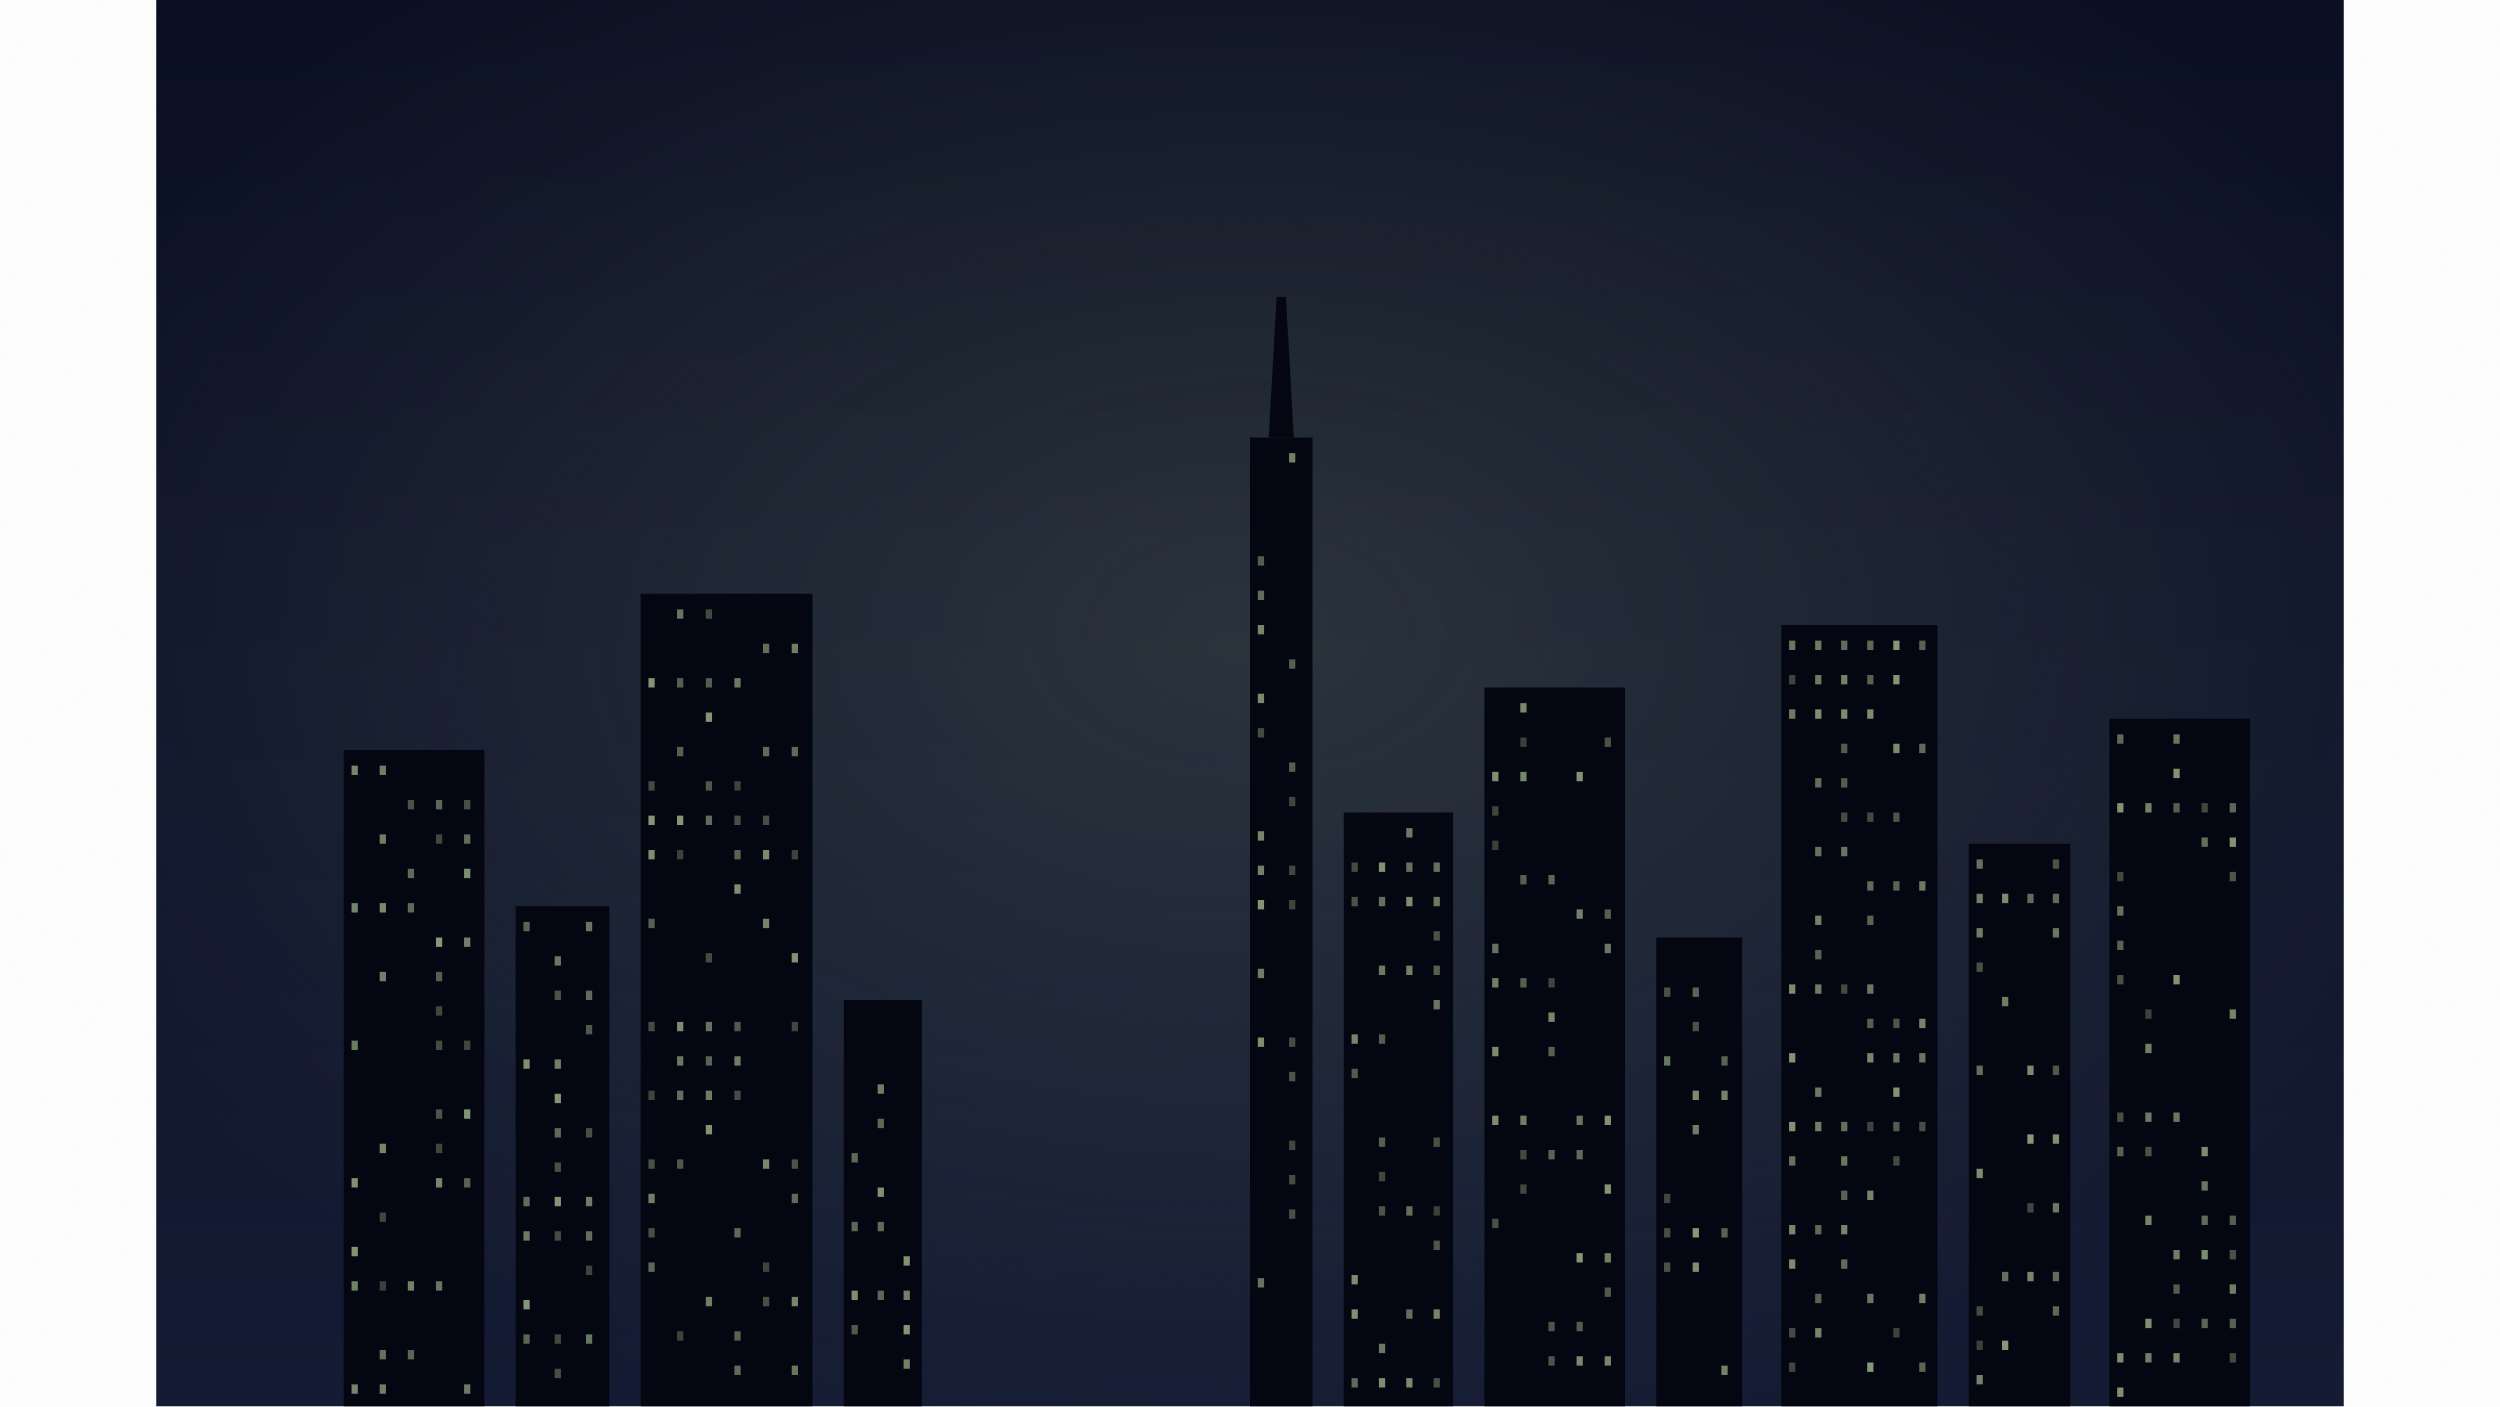
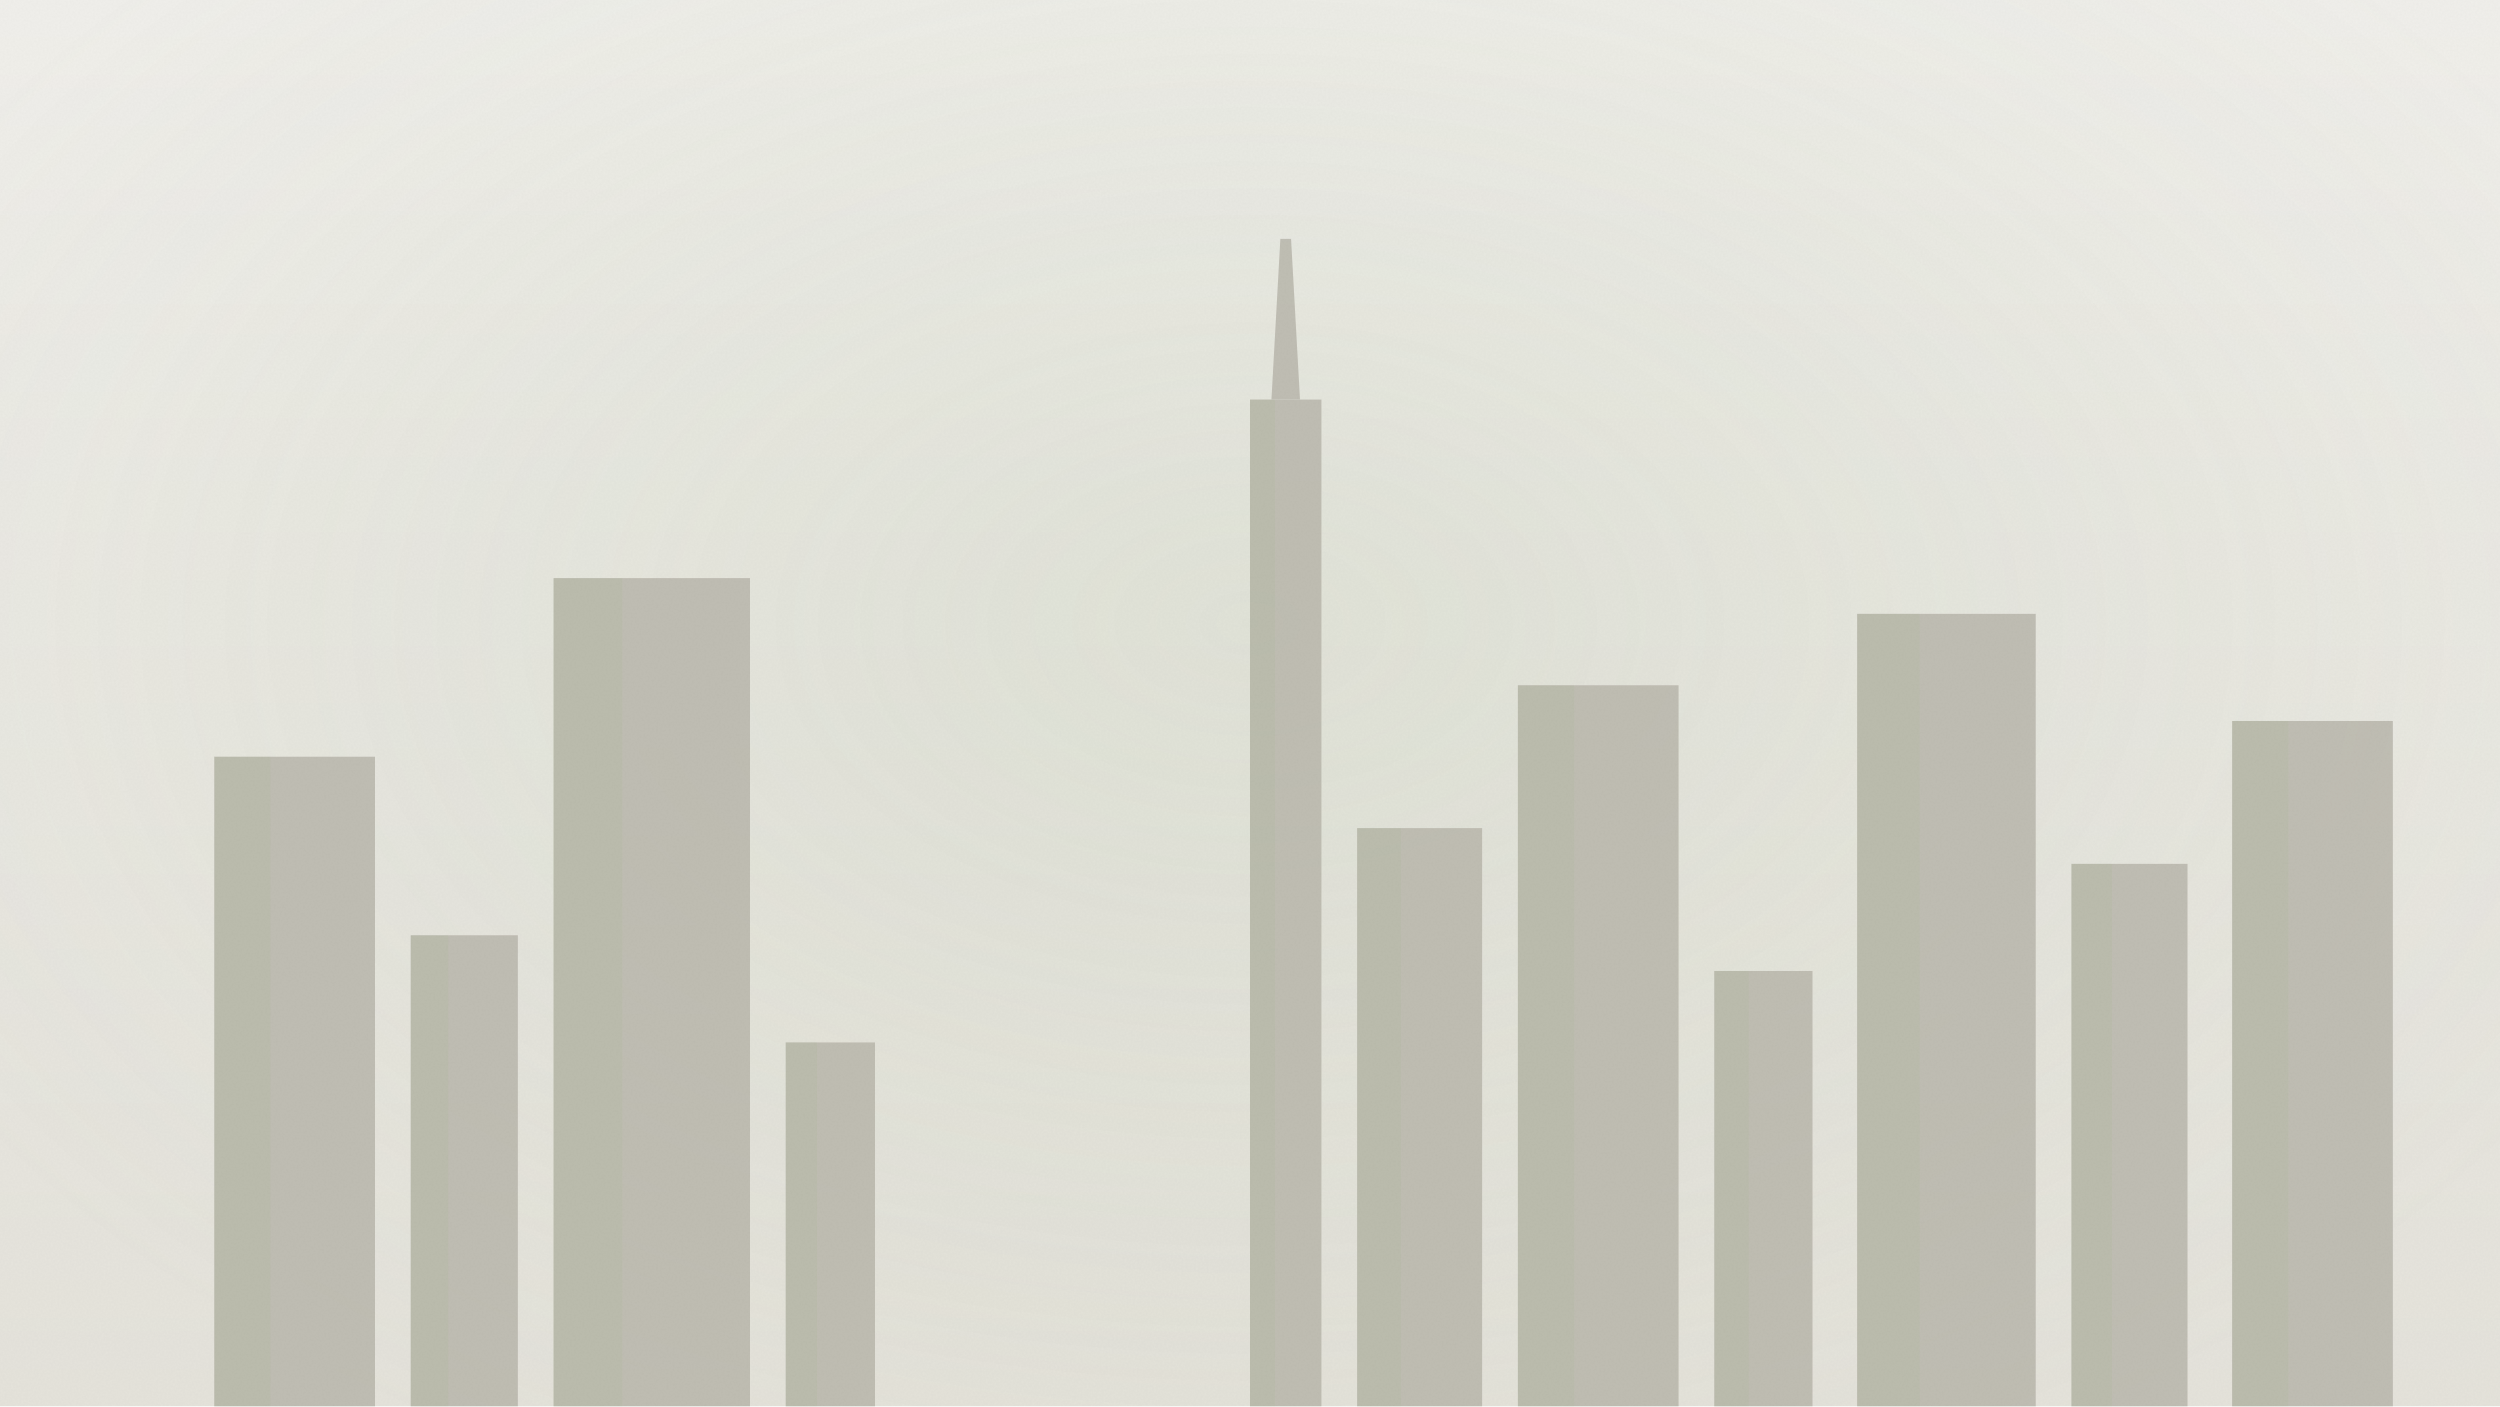
- <svg xmlns="http://www.w3.org/2000/svg" width="1600" height="900" viewBox="0 0 1400 900">
+ <svg xmlns="http://www.w3.org/2000/svg" width="1600" height="900" viewBox="0 0 1400 900" preserveAspectRatio="xMidYMid slice">
  <defs>
    <linearGradient id="dsky" x1="0" y1="0" x2="0" y2="1">
-       <stop offset="0%" stop-color="#0a0f22" />
-       <stop offset="100%" stop-color="#141b34" />
+       <stop offset="0%" stop-color="#f1f0ec" />
+       <stop offset="100%" stop-color="#e4e2da" />
    </linearGradient>
    <radialGradient id="dglow" cx="50%" cy="45%" r="60%">
-       <stop offset="0%" stop-color="#9db38a" stop-opacity="0.2" />
+       <stop offset="0%" stop-color="#9db38a" stop-opacity="0.14" />
      <stop offset="100%" stop-color="#9db38a" stop-opacity="0" />
    </radialGradient>
    <filter id="gd">
      <feTurbulence type="fractalNoise" baseFrequency="0.85" numOctaves="2" stitchTiles="stitch" result="noise" />
      <feColorMatrix in="noise" type="matrix" values="0 0 0 0 0  0 0 0 0 0  0 0 0 0 0  0 0 0 0.02 0" />
    </filter>
  </defs>
  <rect width="1400" height="900" fill="url(#dsky)" />
  <rect width="1400" height="900" fill="url(#dglow)" />
-   <rect x="120" y="480" width="90" height="420" fill="#040611" />
-   <rect x="125.0" y="490" width="4" height="6" fill="#9db38a" opacity="0.75" />
-   <rect x="143.0" y="490" width="4" height="6" fill="#9db38a" opacity="0.70" />
-   <rect x="161.0" y="512" width="4" height="6" fill="#9db38a" opacity="0.46" />
-   <rect x="179.0" y="512" width="4" height="6" fill="#9db38a" opacity="0.57" />
-   <rect x="197.0" y="512" width="4" height="6" fill="#9db38a" opacity="0.44" />
-   <rect x="143.0" y="534" width="4" height="6" fill="#9db38a" opacity="0.70" />
-   <rect x="179.0" y="534" width="4" height="6" fill="#9db38a" opacity="0.39" />
-   <rect x="197.0" y="534" width="4" height="6" fill="#9db38a" opacity="0.61" />
-   <rect x="161.0" y="556" width="4" height="6" fill="#9db38a" opacity="0.59" />
-   <rect x="197.0" y="556" width="4" height="6" fill="#9db38a" opacity="0.79" />
-   <rect x="125.0" y="578" width="4" height="6" fill="#9db38a" opacity="0.73" />
-   <rect x="143.0" y="578" width="4" height="6" fill="#9db38a" opacity="0.77" />
-   <rect x="161.0" y="578" width="4" height="6" fill="#9db38a" opacity="0.58" />
-   <rect x="179.0" y="600" width="4" height="6" fill="#9db38a" opacity="0.85" />
-   <rect x="197.0" y="600" width="4" height="6" fill="#9db38a" opacity="0.72" />
-   <rect x="143.0" y="622" width="4" height="6" fill="#9db38a" opacity="0.72" />
-   <rect x="179.0" y="622" width="4" height="6" fill="#9db38a" opacity="0.52" />
-   <rect x="179.0" y="644" width="4" height="6" fill="#9db38a" opacity="0.39" />
-   <rect x="125.0" y="666" width="4" height="6" fill="#9db38a" opacity="0.68" />
-   <rect x="179.0" y="666" width="4" height="6" fill="#9db38a" opacity="0.41" />
-   <rect x="197.0" y="666" width="4" height="6" fill="#9db38a" opacity="0.39" />
-   <rect x="179.0" y="710" width="4" height="6" fill="#9db38a" opacity="0.47" />
-   <rect x="197.0" y="710" width="4" height="6" fill="#9db38a" opacity="0.83" />
-   <rect x="143.0" y="732" width="4" height="6" fill="#9db38a" opacity="0.74" />
-   <rect x="179.0" y="732" width="4" height="6" fill="#9db38a" opacity="0.38" />
-   <rect x="125.0" y="754" width="4" height="6" fill="#9db38a" opacity="0.82" />
-   <rect x="179.0" y="754" width="4" height="6" fill="#9db38a" opacity="0.74" />
-   <rect x="197.0" y="754" width="4" height="6" fill="#9db38a" opacity="0.55" />
-   <rect x="143.0" y="776" width="4" height="6" fill="#9db38a" opacity="0.39" />
-   <rect x="125.0" y="798" width="4" height="6" fill="#9db38a" opacity="0.82" />
-   <rect x="125.0" y="820" width="4" height="6" fill="#9db38a" opacity="0.72" />
-   <rect x="143.0" y="820" width="4" height="6" fill="#9db38a" opacity="0.35" />
-   <rect x="161.0" y="820" width="4" height="6" fill="#9db38a" opacity="0.72" />
-   <rect x="179.0" y="820" width="4" height="6" fill="#9db38a" opacity="0.65" />
-   <rect x="143.0" y="864" width="4" height="6" fill="#9db38a" opacity="0.63" />
-   <rect x="161.0" y="864" width="4" height="6" fill="#9db38a" opacity="0.56" />
-   <rect x="125.0" y="886" width="4" height="6" fill="#9db38a" opacity="0.74" />
-   <rect x="143.0" y="886" width="4" height="6" fill="#9db38a" opacity="0.70" />
-   <rect x="197.0" y="886" width="4" height="6" fill="#9db38a" opacity="0.68" />
-   <rect x="230" y="580" width="60" height="320" fill="#040611" />
-   <rect x="235.0" y="590" width="4" height="6" fill="#9db38a" opacity="0.56" />
-   <rect x="275.0" y="590" width="4" height="6" fill="#9db38a" opacity="0.65" />
-   <rect x="255.0" y="612" width="4" height="6" fill="#9db38a" opacity="0.66" />
-   <rect x="255.0" y="634" width="4" height="6" fill="#9db38a" opacity="0.46" />
-   <rect x="275.0" y="634" width="4" height="6" fill="#9db38a" opacity="0.60" />
-   <rect x="275.0" y="656" width="4" height="6" fill="#9db38a" opacity="0.49" />
-   <rect x="235.0" y="678" width="4" height="6" fill="#9db38a" opacity="0.80" />
-   <rect x="255.0" y="678" width="4" height="6" fill="#9db38a" opacity="0.71" />
-   <rect x="255.0" y="700" width="4" height="6" fill="#9db38a" opacity="0.83" />
-   <rect x="255.0" y="722" width="4" height="6" fill="#9db38a" opacity="0.58" />
-   <rect x="275.0" y="722" width="4" height="6" fill="#9db38a" opacity="0.44" />
-   <rect x="255.0" y="744" width="4" height="6" fill="#9db38a" opacity="0.44" />
-   <rect x="235.0" y="766" width="4" height="6" fill="#9db38a" opacity="0.60" />
-   <rect x="255.0" y="766" width="4" height="6" fill="#9db38a" opacity="0.83" />
-   <rect x="275.0" y="766" width="4" height="6" fill="#9db38a" opacity="0.71" />
-   <rect x="235.0" y="788" width="4" height="6" fill="#9db38a" opacity="0.68" />
-   <rect x="255.0" y="788" width="4" height="6" fill="#9db38a" opacity="0.42" />
-   <rect x="275.0" y="788" width="4" height="6" fill="#9db38a" opacity="0.61" />
-   <rect x="275.0" y="810" width="4" height="6" fill="#9db38a" opacity="0.37" />
-   <rect x="235.0" y="832" width="4" height="6" fill="#9db38a" opacity="0.83" />
-   <rect x="235.0" y="854" width="4" height="6" fill="#9db38a" opacity="0.56" />
-   <rect x="255.0" y="854" width="4" height="6" fill="#9db38a" opacity="0.40" />
-   <rect x="275.0" y="854" width="4" height="6" fill="#9db38a" opacity="0.65" />
-   <rect x="255.0" y="876" width="4" height="6" fill="#9db38a" opacity="0.43" />
-   <rect x="310" y="380" width="110" height="520" fill="#040611" />
-   <rect x="333.3" y="390" width="4" height="6" fill="#9db38a" opacity="0.64" />
-   <rect x="351.7" y="390" width="4" height="6" fill="#9db38a" opacity="0.40" />
-   <rect x="388.3" y="412" width="4" height="6" fill="#9db38a" opacity="0.61" />
-   <rect x="406.7" y="412" width="4" height="6" fill="#9db38a" opacity="0.70" />
-   <rect x="315.0" y="434" width="4" height="6" fill="#9db38a" opacity="0.83" />
-   <rect x="333.3" y="434" width="4" height="6" fill="#9db38a" opacity="0.53" />
-   <rect x="351.7" y="434" width="4" height="6" fill="#9db38a" opacity="0.51" />
-   <rect x="370.0" y="434" width="4" height="6" fill="#9db38a" opacity="0.68" />
-   <rect x="351.7" y="456" width="4" height="6" fill="#9db38a" opacity="0.83" />
-   <rect x="333.3" y="478" width="4" height="6" fill="#9db38a" opacity="0.53" />
-   <rect x="388.3" y="478" width="4" height="6" fill="#9db38a" opacity="0.60" />
-   <rect x="406.7" y="478" width="4" height="6" fill="#9db38a" opacity="0.59" />
-   <rect x="315.0" y="500" width="4" height="6" fill="#9db38a" opacity="0.41" />
-   <rect x="351.7" y="500" width="4" height="6" fill="#9db38a" opacity="0.48" />
-   <rect x="370.0" y="500" width="4" height="6" fill="#9db38a" opacity="0.36" />
-   <rect x="315.0" y="522" width="4" height="6" fill="#9db38a" opacity="0.84" />
-   <rect x="333.3" y="522" width="4" height="6" fill="#9db38a" opacity="0.84" />
-   <rect x="351.7" y="522" width="4" height="6" fill="#9db38a" opacity="0.60" />
-   <rect x="370.0" y="522" width="4" height="6" fill="#9db38a" opacity="0.44" />
-   <rect x="388.3" y="522" width="4" height="6" fill="#9db38a" opacity="0.43" />
-   <rect x="315.0" y="544" width="4" height="6" fill="#9db38a" opacity="0.79" />
-   <rect x="333.3" y="544" width="4" height="6" fill="#9db38a" opacity="0.35" />
-   <rect x="370.0" y="544" width="4" height="6" fill="#9db38a" opacity="0.55" />
-   <rect x="388.3" y="544" width="4" height="6" fill="#9db38a" opacity="0.77" />
-   <rect x="406.7" y="544" width="4" height="6" fill="#9db38a" opacity="0.36" />
-   <rect x="370.0" y="566" width="4" height="6" fill="#9db38a" opacity="0.80" />
-   <rect x="315.0" y="588" width="4" height="6" fill="#9db38a" opacity="0.53" />
-   <rect x="388.3" y="588" width="4" height="6" fill="#9db38a" opacity="0.73" />
-   <rect x="351.7" y="610" width="4" height="6" fill="#9db38a" opacity="0.41" />
-   <rect x="406.7" y="610" width="4" height="6" fill="#9db38a" opacity="0.82" />
-   <rect x="315.0" y="654" width="4" height="6" fill="#9db38a" opacity="0.42" />
-   <rect x="333.3" y="654" width="4" height="6" fill="#9db38a" opacity="0.78" />
-   <rect x="351.7" y="654" width="4" height="6" fill="#9db38a" opacity="0.64" />
-   <rect x="370.0" y="654" width="4" height="6" fill="#9db38a" opacity="0.49" />
-   <rect x="406.7" y="654" width="4" height="6" fill="#9db38a" opacity="0.38" />
-   <rect x="333.3" y="676" width="4" height="6" fill="#9db38a" opacity="0.66" />
-   <rect x="351.7" y="676" width="4" height="6" fill="#9db38a" opacity="0.55" />
-   <rect x="370.0" y="676" width="4" height="6" fill="#9db38a" opacity="0.70" />
-   <rect x="315.0" y="698" width="4" height="6" fill="#9db38a" opacity="0.37" />
-   <rect x="333.3" y="698" width="4" height="6" fill="#9db38a" opacity="0.62" />
-   <rect x="351.7" y="698" width="4" height="6" fill="#9db38a" opacity="0.70" />
-   <rect x="370.0" y="698" width="4" height="6" fill="#9db38a" opacity="0.42" />
-   <rect x="351.7" y="720" width="4" height="6" fill="#9db38a" opacity="0.82" />
-   <rect x="315.0" y="742" width="4" height="6" fill="#9db38a" opacity="0.44" />
-   <rect x="333.3" y="742" width="4" height="6" fill="#9db38a" opacity="0.48" />
-   <rect x="388.3" y="742" width="4" height="6" fill="#9db38a" opacity="0.76" />
-   <rect x="406.7" y="742" width="4" height="6" fill="#9db38a" opacity="0.46" />
-   <rect x="315.0" y="764" width="4" height="6" fill="#9db38a" opacity="0.71" />
-   <rect x="406.7" y="764" width="4" height="6" fill="#9db38a" opacity="0.59" />
-   <rect x="315.0" y="786" width="4" height="6" fill="#9db38a" opacity="0.44" />
-   <rect x="370.0" y="786" width="4" height="6" fill="#9db38a" opacity="0.58" />
-   <rect x="315.0" y="808" width="4" height="6" fill="#9db38a" opacity="0.58" />
-   <rect x="388.3" y="808" width="4" height="6" fill="#9db38a" opacity="0.37" />
-   <rect x="351.7" y="830" width="4" height="6" fill="#9db38a" opacity="0.71" />
-   <rect x="388.3" y="830" width="4" height="6" fill="#9db38a" opacity="0.44" />
-   <rect x="406.7" y="830" width="4" height="6" fill="#9db38a" opacity="0.74" />
-   <rect x="333.3" y="852" width="4" height="6" fill="#9db38a" opacity="0.36" />
-   <rect x="370.0" y="852" width="4" height="6" fill="#9db38a" opacity="0.54" />
-   <rect x="370.0" y="874" width="4" height="6" fill="#9db38a" opacity="0.59" />
-   <rect x="406.7" y="874" width="4" height="6" fill="#9db38a" opacity="0.65" />
-   <rect x="440" y="640" width="50" height="260" fill="#040611" />
-   <rect x="461.7" y="694" width="4" height="6" fill="#9db38a" opacity="0.71" />
-   <rect x="461.7" y="716" width="4" height="6" fill="#9db38a" opacity="0.58" />
-   <rect x="445.0" y="738" width="4" height="6" fill="#9db38a" opacity="0.58" />
-   <rect x="461.7" y="760" width="4" height="6" fill="#9db38a" opacity="0.81" />
-   <rect x="445.0" y="782" width="4" height="6" fill="#9db38a" opacity="0.57" />
-   <rect x="461.7" y="782" width="4" height="6" fill="#9db38a" opacity="0.58" />
-   <rect x="478.3" y="804" width="4" height="6" fill="#9db38a" opacity="0.82" />
-   <rect x="445.0" y="826" width="4" height="6" fill="#9db38a" opacity="0.80" />
-   <rect x="461.7" y="826" width="4" height="6" fill="#9db38a" opacity="0.57" />
-   <rect x="478.3" y="826" width="4" height="6" fill="#9db38a" opacity="0.72" />
-   <rect x="445.0" y="848" width="4" height="6" fill="#9db38a" opacity="0.49" />
-   <rect x="478.3" y="848" width="4" height="6" fill="#9db38a" opacity="0.83" />
-   <rect x="478.3" y="870" width="4" height="6" fill="#9db38a" opacity="0.72" />
-   <rect x="700" y="280" width="40" height="620" fill="#040611" />
-   <polygon points="717,190 723,190 728,280 712,280" fill="#040611" />
-   <rect x="725.0" y="290" width="4" height="6" fill="#9db38a" opacity="0.72" />
-   <rect x="705.0" y="356" width="4" height="6" fill="#9db38a" opacity="0.51" />
-   <rect x="705.0" y="378" width="4" height="6" fill="#9db38a" opacity="0.60" />
-   <rect x="705.0" y="400" width="4" height="6" fill="#9db38a" opacity="0.74" />
-   <rect x="725.0" y="422" width="4" height="6" fill="#9db38a" opacity="0.52" />
-   <rect x="705.0" y="444" width="4" height="6" fill="#9db38a" opacity="0.77" />
-   <rect x="705.0" y="466" width="4" height="6" fill="#9db38a" opacity="0.41" />
-   <rect x="725.0" y="488" width="4" height="6" fill="#9db38a" opacity="0.52" />
-   <rect x="725.0" y="510" width="4" height="6" fill="#9db38a" opacity="0.38" />
-   <rect x="705.0" y="532" width="4" height="6" fill="#9db38a" opacity="0.75" />
-   <rect x="705.0" y="554" width="4" height="6" fill="#9db38a" opacity="0.72" />
-   <rect x="725.0" y="554" width="4" height="6" fill="#9db38a" opacity="0.39" />
-   <rect x="705.0" y="576" width="4" height="6" fill="#9db38a" opacity="0.83" />
-   <rect x="725.0" y="576" width="4" height="6" fill="#9db38a" opacity="0.38" />
-   <rect x="705.0" y="620" width="4" height="6" fill="#9db38a" opacity="0.69" />
-   <rect x="705.0" y="664" width="4" height="6" fill="#9db38a" opacity="0.80" />
-   <rect x="725.0" y="664" width="4" height="6" fill="#9db38a" opacity="0.42" />
-   <rect x="725.0" y="686" width="4" height="6" fill="#9db38a" opacity="0.47" />
-   <rect x="725.0" y="730" width="4" height="6" fill="#9db38a" opacity="0.39" />
-   <rect x="725.0" y="752" width="4" height="6" fill="#9db38a" opacity="0.42" />
-   <rect x="725.0" y="774" width="4" height="6" fill="#9db38a" opacity="0.43" />
-   <rect x="705.0" y="818" width="4" height="6" fill="#9db38a" opacity="0.64" />
-   <rect x="760" y="520" width="70" height="380" fill="#040611" />
-   <rect x="800.0" y="530" width="4" height="6" fill="#9db38a" opacity="0.68" />
-   <rect x="765.0" y="552" width="4" height="6" fill="#9db38a" opacity="0.41" />
-   <rect x="782.5" y="552" width="4" height="6" fill="#9db38a" opacity="0.82" />
-   <rect x="800.0" y="552" width="4" height="6" fill="#9db38a" opacity="0.63" />
-   <rect x="817.5" y="552" width="4" height="6" fill="#9db38a" opacity="0.63" />
-   <rect x="765.0" y="574" width="4" height="6" fill="#9db38a" opacity="0.46" />
-   <rect x="782.5" y="574" width="4" height="6" fill="#9db38a" opacity="0.63" />
-   <rect x="800.0" y="574" width="4" height="6" fill="#9db38a" opacity="0.79" />
-   <rect x="817.5" y="574" width="4" height="6" fill="#9db38a" opacity="0.68" />
-   <rect x="817.5" y="596" width="4" height="6" fill="#9db38a" opacity="0.45" />
-   <rect x="782.5" y="618" width="4" height="6" fill="#9db38a" opacity="0.68" />
-   <rect x="800.0" y="618" width="4" height="6" fill="#9db38a" opacity="0.72" />
-   <rect x="817.5" y="618" width="4" height="6" fill="#9db38a" opacity="0.53" />
-   <rect x="817.5" y="640" width="4" height="6" fill="#9db38a" opacity="0.66" />
-   <rect x="765.0" y="662" width="4" height="6" fill="#9db38a" opacity="0.74" />
-   <rect x="782.5" y="662" width="4" height="6" fill="#9db38a" opacity="0.52" />
-   <rect x="765.0" y="684" width="4" height="6" fill="#9db38a" opacity="0.50" />
-   <rect x="782.5" y="728" width="4" height="6" fill="#9db38a" opacity="0.53" />
-   <rect x="817.5" y="728" width="4" height="6" fill="#9db38a" opacity="0.45" />
-   <rect x="782.5" y="750" width="4" height="6" fill="#9db38a" opacity="0.39" />
-   <rect x="782.5" y="772" width="4" height="6" fill="#9db38a" opacity="0.47" />
-   <rect x="800.0" y="772" width="4" height="6" fill="#9db38a" opacity="0.61" />
-   <rect x="817.5" y="772" width="4" height="6" fill="#9db38a" opacity="0.35" />
-   <rect x="817.5" y="794" width="4" height="6" fill="#9db38a" opacity="0.48" />
-   <rect x="765.0" y="816" width="4" height="6" fill="#9db38a" opacity="0.78" />
-   <rect x="765.0" y="838" width="4" height="6" fill="#9db38a" opacity="0.81" />
-   <rect x="800.0" y="838" width="4" height="6" fill="#9db38a" opacity="0.61" />
-   <rect x="817.5" y="838" width="4" height="6" fill="#9db38a" opacity="0.73" />
-   <rect x="782.5" y="860" width="4" height="6" fill="#9db38a" opacity="0.67" />
-   <rect x="765.0" y="882" width="4" height="6" fill="#9db38a" opacity="0.59" />
-   <rect x="782.5" y="882" width="4" height="6" fill="#9db38a" opacity="0.79" />
-   <rect x="800.0" y="882" width="4" height="6" fill="#9db38a" opacity="0.77" />
-   <rect x="817.5" y="882" width="4" height="6" fill="#9db38a" opacity="0.44" />
-   <rect x="850" y="440" width="90" height="460" fill="#040611" />
-   <rect x="873.0" y="450" width="4" height="6" fill="#9db38a" opacity="0.76" />
-   <rect x="873.0" y="472" width="4" height="6" fill="#9db38a" opacity="0.35" />
-   <rect x="927.0" y="472" width="4" height="6" fill="#9db38a" opacity="0.45" />
-   <rect x="855.0" y="494" width="4" height="6" fill="#9db38a" opacity="0.80" />
-   <rect x="873.0" y="494" width="4" height="6" fill="#9db38a" opacity="0.74" />
-   <rect x="909.0" y="494" width="4" height="6" fill="#9db38a" opacity="0.82" />
-   <rect x="855.0" y="516" width="4" height="6" fill="#9db38a" opacity="0.38" />
-   <rect x="855.0" y="538" width="4" height="6" fill="#9db38a" opacity="0.35" />
-   <rect x="873.0" y="560" width="4" height="6" fill="#9db38a" opacity="0.53" />
-   <rect x="891.0" y="560" width="4" height="6" fill="#9db38a" opacity="0.57" />
-   <rect x="909.0" y="582" width="4" height="6" fill="#9db38a" opacity="0.72" />
-   <rect x="927.0" y="582" width="4" height="6" fill="#9db38a" opacity="0.52" />
-   <rect x="855.0" y="604" width="4" height="6" fill="#9db38a" opacity="0.63" />
-   <rect x="927.0" y="604" width="4" height="6" fill="#9db38a" opacity="0.66" />
-   <rect x="855.0" y="626" width="4" height="6" fill="#9db38a" opacity="0.71" />
-   <rect x="873.0" y="626" width="4" height="6" fill="#9db38a" opacity="0.52" />
-   <rect x="891.0" y="626" width="4" height="6" fill="#9db38a" opacity="0.38" />
-   <rect x="891.0" y="648" width="4" height="6" fill="#9db38a" opacity="0.75" />
-   <rect x="855.0" y="670" width="4" height="6" fill="#9db38a" opacity="0.77" />
-   <rect x="891.0" y="670" width="4" height="6" fill="#9db38a" opacity="0.53" />
-   <rect x="855.0" y="714" width="4" height="6" fill="#9db38a" opacity="0.79" />
-   <rect x="873.0" y="714" width="4" height="6" fill="#9db38a" opacity="0.70" />
-   <rect x="909.0" y="714" width="4" height="6" fill="#9db38a" opacity="0.65" />
-   <rect x="927.0" y="714" width="4" height="6" fill="#9db38a" opacity="0.82" />
-   <rect x="873.0" y="736" width="4" height="6" fill="#9db38a" opacity="0.40" />
-   <rect x="891.0" y="736" width="4" height="6" fill="#9db38a" opacity="0.55" />
-   <rect x="909.0" y="736" width="4" height="6" fill="#9db38a" opacity="0.59" />
-   <rect x="873.0" y="758" width="4" height="6" fill="#9db38a" opacity="0.39" />
-   <rect x="927.0" y="758" width="4" height="6" fill="#9db38a" opacity="0.83" />
-   <rect x="855.0" y="780" width="4" height="6" fill="#9db38a" opacity="0.44" />
-   <rect x="909.0" y="802" width="4" height="6" fill="#9db38a" opacity="0.83" />
-   <rect x="927.0" y="802" width="4" height="6" fill="#9db38a" opacity="0.71" />
-   <rect x="927.0" y="824" width="4" height="6" fill="#9db38a" opacity="0.49" />
-   <rect x="891.0" y="846" width="4" height="6" fill="#9db38a" opacity="0.47" />
-   <rect x="909.0" y="846" width="4" height="6" fill="#9db38a" opacity="0.51" />
-   <rect x="891.0" y="868" width="4" height="6" fill="#9db38a" opacity="0.47" />
-   <rect x="909.0" y="868" width="4" height="6" fill="#9db38a" opacity="0.77" />
-   <rect x="927.0" y="868" width="4" height="6" fill="#9db38a" opacity="0.75" />
-   <rect x="960" y="600" width="55" height="300" fill="#040611" />
-   <rect x="965.0" y="632" width="4" height="6" fill="#9db38a" opacity="0.45" />
-   <rect x="983.3" y="632" width="4" height="6" fill="#9db38a" opacity="0.56" />
-   <rect x="983.3" y="654" width="4" height="6" fill="#9db38a" opacity="0.45" />
-   <rect x="965.0" y="676" width="4" height="6" fill="#9db38a" opacity="0.66" />
-   <rect x="1001.7" y="676" width="4" height="6" fill="#9db38a" opacity="0.55" />
-   <rect x="983.3" y="698" width="4" height="6" fill="#9db38a" opacity="0.78" />
-   <rect x="1001.7" y="698" width="4" height="6" fill="#9db38a" opacity="0.73" />
-   <rect x="983.3" y="720" width="4" height="6" fill="#9db38a" opacity="0.70" />
-   <rect x="965.0" y="764" width="4" height="6" fill="#9db38a" opacity="0.38" />
-   <rect x="965.0" y="786" width="4" height="6" fill="#9db38a" opacity="0.43" />
-   <rect x="983.3" y="786" width="4" height="6" fill="#9db38a" opacity="0.85" />
-   <rect x="1001.7" y="786" width="4" height="6" fill="#9db38a" opacity="0.54" />
-   <rect x="965.0" y="808" width="4" height="6" fill="#9db38a" opacity="0.45" />
-   <rect x="983.3" y="808" width="4" height="6" fill="#9db38a" opacity="0.80" />
-   <rect x="1001.7" y="874" width="4" height="6" fill="#9db38a" opacity="0.72" />
-   <rect x="1040" y="400" width="100" height="500" fill="#040611" />
-   <rect x="1045.0" y="410" width="4" height="6" fill="#9db38a" opacity="0.65" />
-   <rect x="1061.7" y="410" width="4" height="6" fill="#9db38a" opacity="0.68" />
-   <rect x="1078.3" y="410" width="4" height="6" fill="#9db38a" opacity="0.60" />
-   <rect x="1095.0" y="410" width="4" height="6" fill="#9db38a" opacity="0.57" />
-   <rect x="1111.7" y="410" width="4" height="6" fill="#9db38a" opacity="0.84" />
-   <rect x="1128.3" y="410" width="4" height="6" fill="#9db38a" opacity="0.54" />
-   <rect x="1045.0" y="432" width="4" height="6" fill="#9db38a" opacity="0.37" />
-   <rect x="1061.7" y="432" width="4" height="6" fill="#9db38a" opacity="0.67" />
-   <rect x="1078.3" y="432" width="4" height="6" fill="#9db38a" opacity="0.72" />
-   <rect x="1095.0" y="432" width="4" height="6" fill="#9db38a" opacity="0.54" />
-   <rect x="1111.7" y="432" width="4" height="6" fill="#9db38a" opacity="0.83" />
-   <rect x="1045.0" y="454" width="4" height="6" fill="#9db38a" opacity="0.68" />
-   <rect x="1061.7" y="454" width="4" height="6" fill="#9db38a" opacity="0.79" />
-   <rect x="1078.3" y="454" width="4" height="6" fill="#9db38a" opacity="0.78" />
-   <rect x="1095.0" y="454" width="4" height="6" fill="#9db38a" opacity="0.78" />
-   <rect x="1078.3" y="476" width="4" height="6" fill="#9db38a" opacity="0.50" />
-   <rect x="1111.7" y="476" width="4" height="6" fill="#9db38a" opacity="0.77" />
-   <rect x="1128.3" y="476" width="4" height="6" fill="#9db38a" opacity="0.59" />
-   <rect x="1061.7" y="498" width="4" height="6" fill="#9db38a" opacity="0.61" />
-   <rect x="1078.3" y="498" width="4" height="6" fill="#9db38a" opacity="0.51" />
-   <rect x="1078.3" y="520" width="4" height="6" fill="#9db38a" opacity="0.42" />
-   <rect x="1095.0" y="520" width="4" height="6" fill="#9db38a" opacity="0.40" />
-   <rect x="1111.7" y="520" width="4" height="6" fill="#9db38a" opacity="0.47" />
-   <rect x="1061.7" y="542" width="4" height="6" fill="#9db38a" opacity="0.63" />
-   <rect x="1078.3" y="542" width="4" height="6" fill="#9db38a" opacity="0.65" />
-   <rect x="1095.0" y="564" width="4" height="6" fill="#9db38a" opacity="0.59" />
-   <rect x="1111.7" y="564" width="4" height="6" fill="#9db38a" opacity="0.55" />
-   <rect x="1128.3" y="564" width="4" height="6" fill="#9db38a" opacity="0.68" />
-   <rect x="1061.7" y="586" width="4" height="6" fill="#9db38a" opacity="0.72" />
-   <rect x="1095.0" y="586" width="4" height="6" fill="#9db38a" opacity="0.55" />
-   <rect x="1061.7" y="608" width="4" height="6" fill="#9db38a" opacity="0.54" />
-   <rect x="1045.0" y="630" width="4" height="6" fill="#9db38a" opacity="0.78" />
-   <rect x="1061.7" y="630" width="4" height="6" fill="#9db38a" opacity="0.69" />
-   <rect x="1078.3" y="630" width="4" height="6" fill="#9db38a" opacity="0.41" />
-   <rect x="1095.0" y="630" width="4" height="6" fill="#9db38a" opacity="0.66" />
-   <rect x="1095.0" y="652" width="4" height="6" fill="#9db38a" opacity="0.52" />
-   <rect x="1111.7" y="652" width="4" height="6" fill="#9db38a" opacity="0.47" />
-   <rect x="1128.3" y="652" width="4" height="6" fill="#9db38a" opacity="0.75" />
-   <rect x="1045.0" y="674" width="4" height="6" fill="#9db38a" opacity="0.82" />
-   <rect x="1095.0" y="674" width="4" height="6" fill="#9db38a" opacity="0.75" />
-   <rect x="1111.7" y="674" width="4" height="6" fill="#9db38a" opacity="0.67" />
-   <rect x="1128.3" y="674" width="4" height="6" fill="#9db38a" opacity="0.66" />
-   <rect x="1061.7" y="696" width="4" height="6" fill="#9db38a" opacity="0.67" />
-   <rect x="1111.7" y="696" width="4" height="6" fill="#9db38a" opacity="0.82" />
-   <rect x="1045.0" y="718" width="4" height="6" fill="#9db38a" opacity="0.82" />
-   <rect x="1061.7" y="718" width="4" height="6" fill="#9db38a" opacity="0.71" />
-   <rect x="1078.3" y="718" width="4" height="6" fill="#9db38a" opacity="0.62" />
-   <rect x="1095.0" y="718" width="4" height="6" fill="#9db38a" opacity="0.36" />
-   <rect x="1111.7" y="718" width="4" height="6" fill="#9db38a" opacity="0.51" />
-   <rect x="1128.3" y="718" width="4" height="6" fill="#9db38a" opacity="0.43" />
-   <rect x="1045.0" y="740" width="4" height="6" fill="#9db38a" opacity="0.64" />
-   <rect x="1078.3" y="740" width="4" height="6" fill="#9db38a" opacity="0.65" />
-   <rect x="1111.7" y="740" width="4" height="6" fill="#9db38a" opacity="0.40" />
-   <rect x="1078.3" y="762" width="4" height="6" fill="#9db38a" opacity="0.55" />
-   <rect x="1095.0" y="762" width="4" height="6" fill="#9db38a" opacity="0.73" />
-   <rect x="1045.0" y="784" width="4" height="6" fill="#9db38a" opacity="0.75" />
-   <rect x="1061.7" y="784" width="4" height="6" fill="#9db38a" opacity="0.58" />
-   <rect x="1078.3" y="784" width="4" height="6" fill="#9db38a" opacity="0.74" />
-   <rect x="1045.0" y="806" width="4" height="6" fill="#9db38a" opacity="0.78" />
-   <rect x="1078.3" y="806" width="4" height="6" fill="#9db38a" opacity="0.60" />
-   <rect x="1061.7" y="828" width="4" height="6" fill="#9db38a" opacity="0.55" />
-   <rect x="1095.0" y="828" width="4" height="6" fill="#9db38a" opacity="0.65" />
-   <rect x="1128.3" y="828" width="4" height="6" fill="#9db38a" opacity="0.71" />
-   <rect x="1045.0" y="850" width="4" height="6" fill="#9db38a" opacity="0.42" />
-   <rect x="1061.7" y="850" width="4" height="6" fill="#9db38a" opacity="0.74" />
-   <rect x="1111.7" y="850" width="4" height="6" fill="#9db38a" opacity="0.36" />
-   <rect x="1045.0" y="872" width="4" height="6" fill="#9db38a" opacity="0.38" />
-   <rect x="1095.0" y="872" width="4" height="6" fill="#9db38a" opacity="0.84" />
-   <rect x="1128.3" y="872" width="4" height="6" fill="#9db38a" opacity="0.56" />
-   <rect x="1160" y="540" width="65" height="360" fill="#040611" />
-   <rect x="1165.0" y="550" width="4" height="6" fill="#9db38a" opacity="0.63" />
-   <rect x="1213.8" y="550" width="4" height="6" fill="#9db38a" opacity="0.46" />
-   <rect x="1165.0" y="572" width="4" height="6" fill="#9db38a" opacity="0.71" />
-   <rect x="1181.3" y="572" width="4" height="6" fill="#9db38a" opacity="0.78" />
-   <rect x="1197.5" y="572" width="4" height="6" fill="#9db38a" opacity="0.60" />
-   <rect x="1213.8" y="572" width="4" height="6" fill="#9db38a" opacity="0.60" />
-   <rect x="1165.0" y="594" width="4" height="6" fill="#9db38a" opacity="0.69" />
-   <rect x="1213.8" y="594" width="4" height="6" fill="#9db38a" opacity="0.65" />
-   <rect x="1165.0" y="616" width="4" height="6" fill="#9db38a" opacity="0.44" />
-   <rect x="1181.3" y="638" width="4" height="6" fill="#9db38a" opacity="0.69" />
-   <rect x="1165.0" y="682" width="4" height="6" fill="#9db38a" opacity="0.62" />
-   <rect x="1197.5" y="682" width="4" height="6" fill="#9db38a" opacity="0.77" />
-   <rect x="1213.8" y="682" width="4" height="6" fill="#9db38a" opacity="0.48" />
-   <rect x="1197.5" y="726" width="4" height="6" fill="#9db38a" opacity="0.85" />
-   <rect x="1213.8" y="726" width="4" height="6" fill="#9db38a" opacity="0.80" />
-   <rect x="1165.0" y="748" width="4" height="6" fill="#9db38a" opacity="0.78" />
-   <rect x="1197.5" y="770" width="4" height="6" fill="#9db38a" opacity="0.38" />
-   <rect x="1213.8" y="770" width="4" height="6" fill="#9db38a" opacity="0.67" />
-   <rect x="1181.3" y="814" width="4" height="6" fill="#9db38a" opacity="0.62" />
-   <rect x="1197.5" y="814" width="4" height="6" fill="#9db38a" opacity="0.75" />
-   <rect x="1213.8" y="814" width="4" height="6" fill="#9db38a" opacity="0.60" />
-   <rect x="1165.0" y="836" width="4" height="6" fill="#9db38a" opacity="0.41" />
-   <rect x="1213.8" y="836" width="4" height="6" fill="#9db38a" opacity="0.57" />
-   <rect x="1165.0" y="858" width="4" height="6" fill="#9db38a" opacity="0.35" />
-   <rect x="1181.3" y="858" width="4" height="6" fill="#9db38a" opacity="0.84" />
-   <rect x="1165.0" y="880" width="4" height="6" fill="#9db38a" opacity="0.72" />
-   <rect x="1250" y="460" width="90" height="440" fill="#040611" />
-   <rect x="1255.0" y="470" width="4" height="6" fill="#9db38a" opacity="0.58" />
-   <rect x="1291.0" y="470" width="4" height="6" fill="#9db38a" opacity="0.65" />
-   <rect x="1291.0" y="492" width="4" height="6" fill="#9db38a" opacity="0.82" />
-   <rect x="1255.0" y="514" width="4" height="6" fill="#9db38a" opacity="0.82" />
-   <rect x="1273.0" y="514" width="4" height="6" fill="#9db38a" opacity="0.72" />
-   <rect x="1291.0" y="514" width="4" height="6" fill="#9db38a" opacity="0.52" />
-   <rect x="1309.0" y="514" width="4" height="6" fill="#9db38a" opacity="0.39" />
-   <rect x="1327.0" y="514" width="4" height="6" fill="#9db38a" opacity="0.57" />
-   <rect x="1309.0" y="536" width="4" height="6" fill="#9db38a" opacity="0.62" />
-   <rect x="1327.0" y="536" width="4" height="6" fill="#9db38a" opacity="0.82" />
-   <rect x="1255.0" y="558" width="4" height="6" fill="#9db38a" opacity="0.39" />
-   <rect x="1327.0" y="558" width="4" height="6" fill="#9db38a" opacity="0.47" />
-   <rect x="1255.0" y="580" width="4" height="6" fill="#9db38a" opacity="0.64" />
-   <rect x="1255.0" y="602" width="4" height="6" fill="#9db38a" opacity="0.54" />
-   <rect x="1255.0" y="624" width="4" height="6" fill="#9db38a" opacity="0.44" />
-   <rect x="1291.0" y="624" width="4" height="6" fill="#9db38a" opacity="0.82" />
-   <rect x="1273.0" y="646" width="4" height="6" fill="#9db38a" opacity="0.36" />
-   <rect x="1327.0" y="646" width="4" height="6" fill="#9db38a" opacity="0.73" />
-   <rect x="1273.0" y="668" width="4" height="6" fill="#9db38a" opacity="0.71" />
-   <rect x="1255.0" y="712" width="4" height="6" fill="#9db38a" opacity="0.43" />
-   <rect x="1273.0" y="712" width="4" height="6" fill="#9db38a" opacity="0.67" />
-   <rect x="1291.0" y="712" width="4" height="6" fill="#9db38a" opacity="0.66" />
-   <rect x="1255.0" y="734" width="4" height="6" fill="#9db38a" opacity="0.55" />
-   <rect x="1273.0" y="734" width="4" height="6" fill="#9db38a" opacity="0.46" />
-   <rect x="1309.0" y="734" width="4" height="6" fill="#9db38a" opacity="0.78" />
-   <rect x="1309.0" y="756" width="4" height="6" fill="#9db38a" opacity="0.66" />
-   <rect x="1273.0" y="778" width="4" height="6" fill="#9db38a" opacity="0.74" />
-   <rect x="1309.0" y="778" width="4" height="6" fill="#9db38a" opacity="0.59" />
-   <rect x="1327.0" y="778" width="4" height="6" fill="#9db38a" opacity="0.52" />
-   <rect x="1291.0" y="800" width="4" height="6" fill="#9db38a" opacity="0.70" />
-   <rect x="1309.0" y="800" width="4" height="6" fill="#9db38a" opacity="0.78" />
-   <rect x="1327.0" y="800" width="4" height="6" fill="#9db38a" opacity="0.45" />
-   <rect x="1291.0" y="822" width="4" height="6" fill="#9db38a" opacity="0.50" />
-   <rect x="1327.0" y="822" width="4" height="6" fill="#9db38a" opacity="0.70" />
-   <rect x="1273.0" y="844" width="4" height="6" fill="#9db38a" opacity="0.81" />
-   <rect x="1291.0" y="844" width="4" height="6" fill="#9db38a" opacity="0.39" />
-   <rect x="1309.0" y="844" width="4" height="6" fill="#9db38a" opacity="0.56" />
-   <rect x="1327.0" y="844" width="4" height="6" fill="#9db38a" opacity="0.53" />
-   <rect x="1255.0" y="866" width="4" height="6" fill="#9db38a" opacity="0.78" />
-   <rect x="1273.0" y="866" width="4" height="6" fill="#9db38a" opacity="0.71" />
-   <rect x="1291.0" y="866" width="4" height="6" fill="#9db38a" opacity="0.74" />
-   <rect x="1327.0" y="866" width="4" height="6" fill="#9db38a" opacity="0.41" />
-   <rect x="1255.0" y="888" width="4" height="6" fill="#9db38a" opacity="0.81" />
+   <rect x="120" y="480" width="90" height="420" fill="#b9b6ac" opacity="0.85" />
+   <rect x="120" y="480" width="31.5" height="420" fill="#9db38a" opacity="0.14" />
+   <rect x="230" y="580" width="60" height="320" fill="#b9b6ac" opacity="0.85" />
+   <rect x="230" y="580" width="21" height="320" fill="#9db38a" opacity="0.14" />
+   <rect x="310" y="380" width="110" height="520" fill="#b9b6ac" opacity="0.85" />
+   <rect x="310" y="380" width="38.5" height="520" fill="#9db38a" opacity="0.14" />
+   <rect x="440" y="640" width="50" height="260" fill="#b9b6ac" opacity="0.85" />
+   <rect x="440" y="640" width="17.5" height="260" fill="#9db38a" opacity="0.14" />
+   <rect x="700" y="280" width="40" height="620" fill="#b9b6ac" opacity="0.85" />
+   <rect x="700" y="280" width="14" height="620" fill="#9db38a" opacity="0.14" />
+   <polygon points="717,190 723,190 728,280 712,280" fill="#b9b6ac" opacity="0.85" />
+   <rect x="760" y="520" width="70" height="380" fill="#b9b6ac" opacity="0.85" />
+   <rect x="760" y="520" width="24.5" height="380" fill="#9db38a" opacity="0.14" />
+   <rect x="850" y="440" width="90" height="460" fill="#b9b6ac" opacity="0.85" />
+   <rect x="850" y="440" width="31.5" height="460" fill="#9db38a" opacity="0.14" />
+   <rect x="960" y="600" width="55" height="300" fill="#b9b6ac" opacity="0.85" />
+   <rect x="960" y="600" width="19.25" height="300" fill="#9db38a" opacity="0.14" />
+   <rect x="1040" y="400" width="100" height="500" fill="#b9b6ac" opacity="0.85" />
+   <rect x="1040" y="400" width="35" height="500" fill="#9db38a" opacity="0.14" />
+   <rect x="1160" y="540" width="65" height="360" fill="#b9b6ac" opacity="0.85" />
+   <rect x="1160" y="540" width="22.75" height="360" fill="#9db38a" opacity="0.14" />
+   <rect x="1250" y="460" width="90" height="440" fill="#b9b6ac" opacity="0.85" />
+   <rect x="1250" y="460" width="31.5" height="440" fill="#9db38a" opacity="0.14" />
  <rect width="1400" height="900" filter="url(#gd)" />
</svg>
